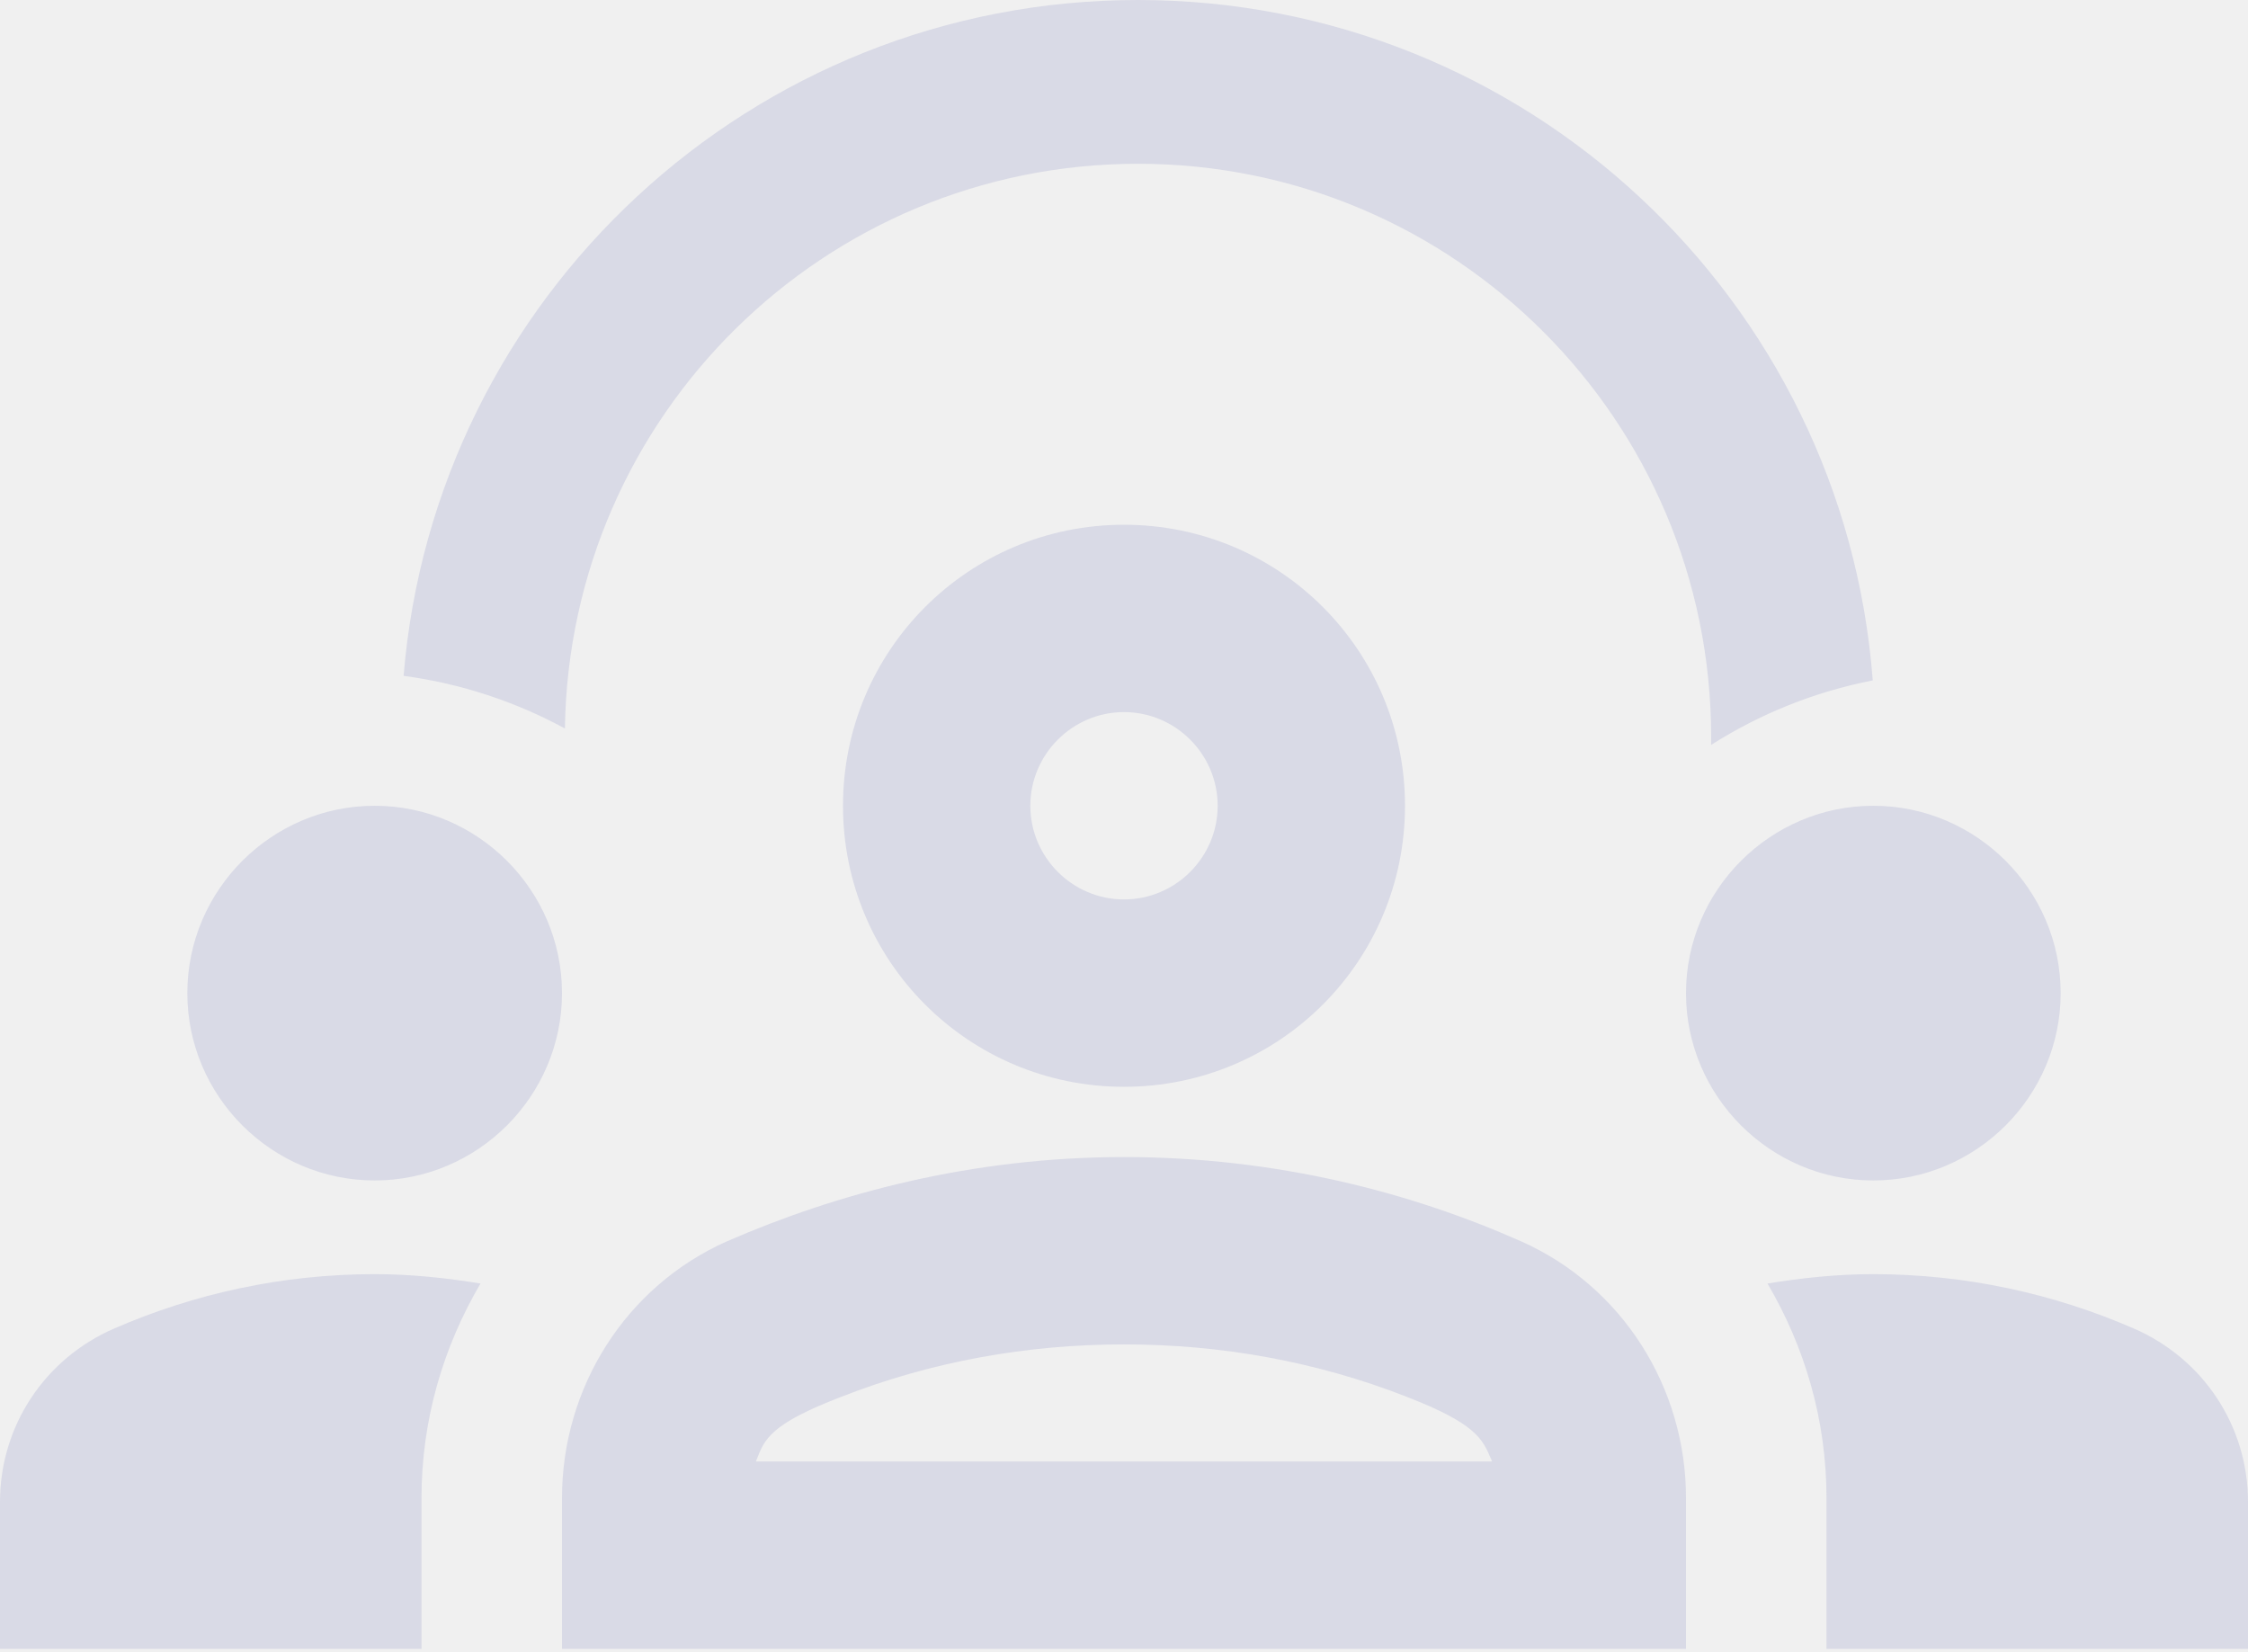
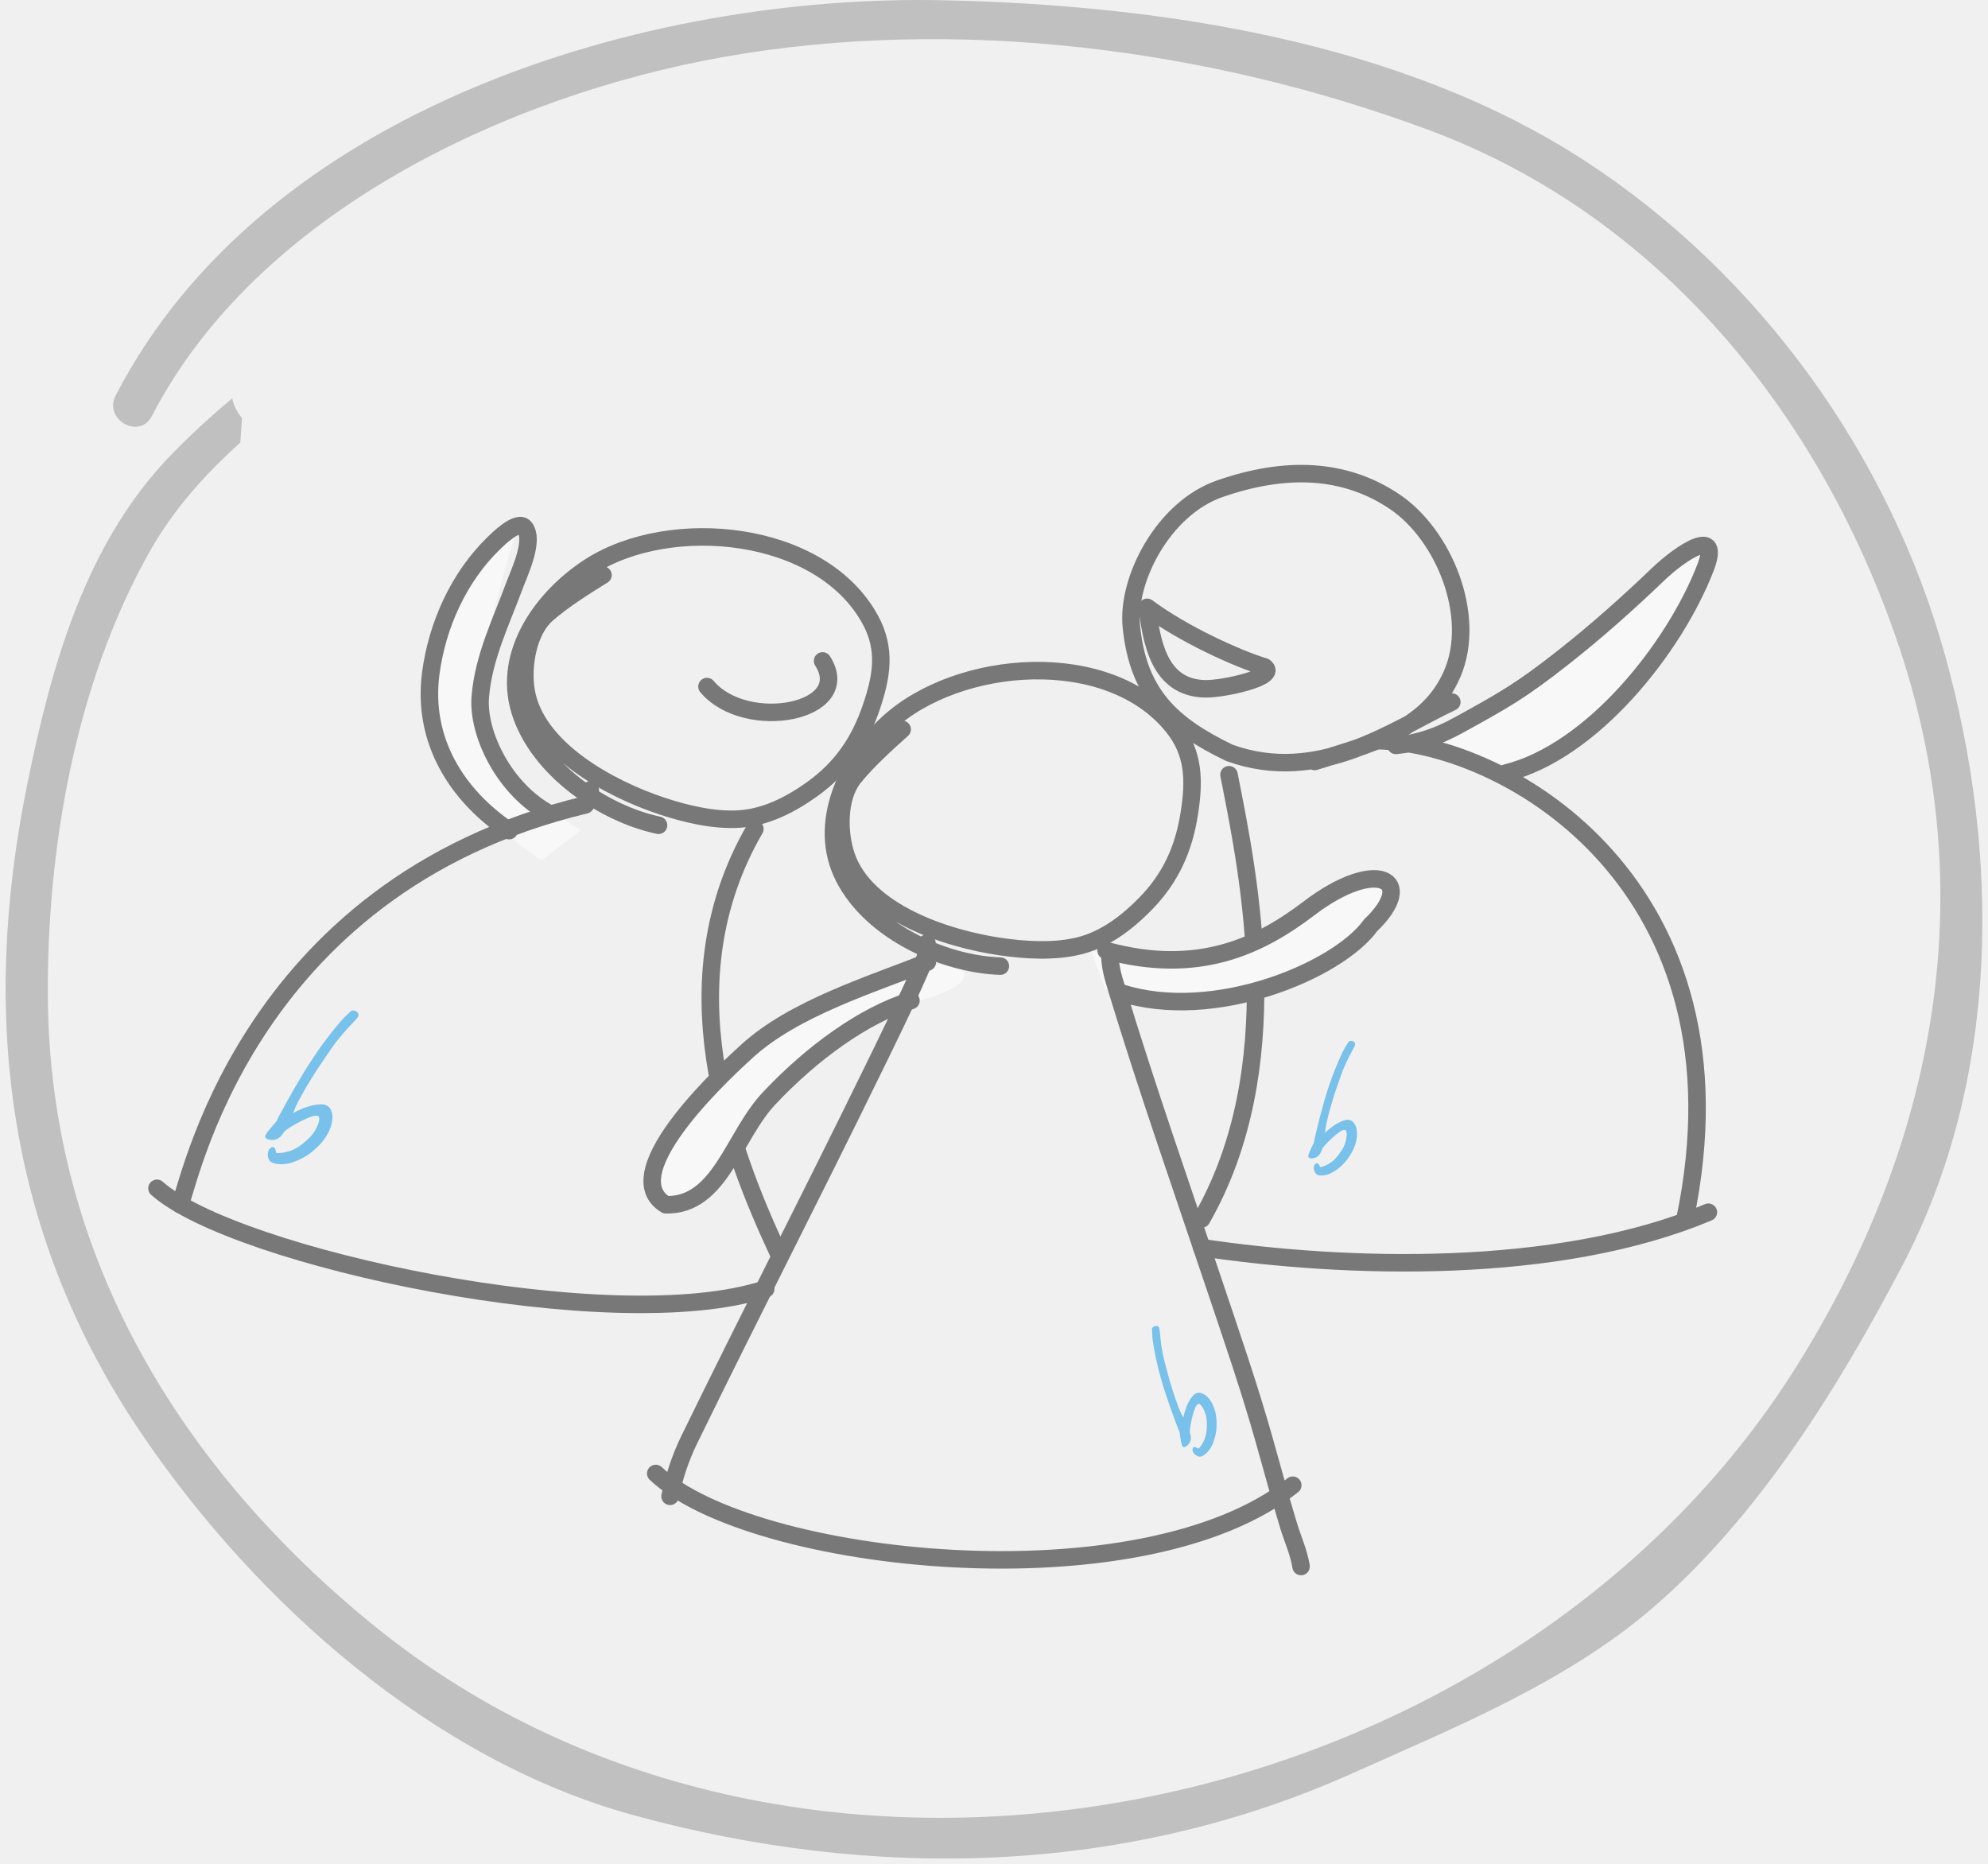
- <svg xmlns="http://www.w3.org/2000/svg" viewBox="0 0 241 177" fill="none">
-   <path fill-rule="evenodd" clip-rule="evenodd" d="M122 0C163.59 0 197.674 32.139 200.771 72.936C194.501 74.16 188.646 76.543 183.439 79.855C183.443 79.571 183.445 79.286 183.445 79.001C183.445 45.066 155.935 17.556 122 17.556C88.369 17.556 61.049 44.575 60.562 78.09C55.293 75.229 49.458 73.278 43.268 72.449C46.598 31.883 80.576 0 122 0ZM60.25 106.458C60.25 117.504 51.212 126.541 40.167 126.541C29.121 126.541 20.083 117.504 20.083 106.458C20.083 95.412 29.121 86.375 40.167 86.375C51.212 86.375 60.25 95.412 60.25 106.458ZM40.167 136.583C44.083 136.583 47.798 136.985 51.514 137.587C47.497 144.415 45.188 152.248 45.188 160.583V176.75H0V160.984C0 152.85 4.82 145.62 12.251 142.407C20.786 138.692 30.225 136.583 40.167 136.583ZM220.917 106.458C220.917 117.504 211.879 126.541 200.833 126.541C189.788 126.541 180.75 117.504 180.75 106.458C180.75 95.412 189.788 86.375 200.833 86.375C211.879 86.375 220.917 95.412 220.917 106.458ZM228.749 142.407C236.18 145.62 241 152.85 241 160.984V176.75H195.812V160.583C195.812 152.248 193.503 144.415 189.486 137.587C193.202 136.985 196.917 136.583 200.833 136.583C210.775 136.583 220.214 138.692 228.749 142.407ZM120.5 124.031C136.868 124.031 151.328 127.847 163.077 133.068C173.922 137.888 180.75 148.733 180.75 160.583V176.75H60.25V160.583C60.25 148.733 67.078 137.888 77.923 133.068C89.672 127.947 104.132 124.031 120.5 124.031ZM81.122 156.445C81.094 156.518 81.065 156.592 81.036 156.666H159.964C159.921 156.567 159.879 156.47 159.838 156.373C158.912 154.217 158.227 152.621 150.826 149.738C141.085 145.922 130.843 144.114 120.5 144.114C110.157 144.114 99.915 145.922 90.174 149.738C82.594 152.653 81.974 154.252 81.122 156.445ZM130.542 86.375C130.542 80.852 126.023 76.333 120.5 76.333C114.977 76.333 110.458 80.852 110.458 86.375C110.458 91.897 114.977 96.416 120.5 96.416C126.023 96.416 130.542 91.897 130.542 86.375ZM90.375 86.375C90.375 69.705 103.831 56.25 120.5 56.25C137.169 56.25 150.625 69.705 150.625 86.375C150.625 103.044 137.169 116.5 120.5 116.5C103.831 116.5 90.375 103.044 90.375 86.375Z" fill="#D9DAE6" />
+ <svg xmlns="http://www.w3.org/2000/svg" fill="none" height="165" viewBox="0 0 176 165" width="176">
+   <g opacity=".5">
+     <path d="m39.203 67.05c.525 1.111 4.687 5.601 6.702 7.707l2.03 1.419 3.495-2.672c-1.583-.951-5.148-3.412-6.748-5.646-2-2.793-1.924-6.227-1.864-8.975.049-2.198 2.034-9.118 3.02-12.303-.911-.249-3.453.749-6.333 6.732-3.601 7.48-.96 12.348-.303 13.737z" fill="#fff" />
+     <g stroke="#000" stroke-linecap="round" stroke-linejoin="round" stroke-width="1.55">
+       <path d="m48.713 72.071c-4.076-2.151-6.45-7.126-6.195-10.359.279-3.53 1.879-6.739 3.084-10.011.379-1.03 1.744-3.874.845-4.992-.602-.749-2.41 1.069-2.741 1.39-3.098 3.003-5.014 7.271-5.57 11.521-.77 5.879 2.243 10.75 6.937 13.916" />
+       <path d="m52.258 69.925c-.098.403-.212.976-.424 1.327-30.476 7.311-35.2 34.398-35.904 35.367" />
+       <path d="m13.899 105.199c6.828 6.112 40.388 13.344 53.892 8.904" />
+       <path d="m66.828 73.381c-7.858 13.571-2.288 28.191 2.15 37.702" />
+       <path d="m53.381 50.91c-1.547.959-3.55 2.214-4.967 3.463-1.681 1.481-2.193 4.597-1.847 6.742.842 5.216 7.493 8.734 11.985 10.226 2.152.715 4.662 1.322 6.947 1.163 2.332-.162 4.497-1.28 6.367-2.614 2.637-1.88 4.228-4.216 5.27-7.276.925-2.717 1.338-5.12-.074-7.725-4.357-8.038-17.733-9.296-24.848-4.717-4.096 2.636-7.752 7.601-6.189 12.735 1.587 5.21 7.464 9.144 12.276 10.152" />
+       <path d="m62.591 60.782c3.459 4.111 13.121 2.263 10.232-2.272" />
+     </g>
+     <path d="m133.992 69.141-8.869-2.944c1.857-1.104 5.541-1.939 9.02-3.924 2.571-1.466 11.447-10.056 16.117-14.076 2.045.732-1.391 6.979-3.662 10.227s-9.35 8.498-12.606 10.717z" fill="#fff" />
+     <path d="m108.804 68.585c1.873 9.403 5.192 26.012-2.416 39.328" stroke="#000" stroke-linecap="round" stroke-linejoin="round" stroke-width="1.55" />
+     <path d="m121.928 65.566c11.677.258 33.387 12.979 27.241 42.393" stroke="#000" stroke-linecap="round" stroke-linejoin="round" stroke-width="1.55" />
+     <path d="m116.39 67.413c4.604-1.454 10.02-2.696 12.195-7.801 2.174-5.104-.763-12.302-5.162-15.232-4.399-2.93-9.588-3.144-15.434-1.112-5.019 1.745-8.244 8.065-7.829 12.197.6 5.978 3.532 8.705 8.687 11.187 7.926 2.857 14.512-2.06 19.682-4.503" stroke="#000" stroke-linecap="round" stroke-linejoin="round" stroke-width="1.55" />
+     <path d="m106.387 110.449c12.682 1.902 31.487 2.506 44.857-3.131" stroke="#000" stroke-linecap="round" stroke-linejoin="round" stroke-width="1.55" />
+     <path d="m123.581 65.991c2.061-.214 3.703-.78 5.537-1.787 4.061-2.23 5.602-3.113 9.237-5.972 2.961-2.328 5.686-4.758 8.409-7.364 2.106-2.015 5.664-4.329 4.213-.585-2.741 7.071-10.001 16.248-17.657 18.156" stroke="#000" stroke-linecap="round" stroke-linejoin="round" stroke-width="1.55" />
+     <path d="m101.555 53.765c.411 2.987 1.007 7.124 5.128 7.215 1.675.037 6.55-1.064 5.258-1.946-2.45-.741-7.212-2.908-10.386-5.269z" stroke="#000" stroke-linecap="round" stroke-linejoin="round" stroke-width="1.55" />
+     <path d="m68.926 90.384c6.258-3.298 14.546-5.177 15.232-5.162 1.364.488 2.708 1.847-2.823 3.374-6.914 1.909-13.248 8.642-15.384 12.03-2.136 3.389-4.929 5.389-7.005 6.031-1.661.513-2.025-1.648-2-2.793 1.907-3.394 6.974-10.842 11.98-13.48z" fill="#fff" />
+     <path d="m97.85 87.586-1.298-3.465c2.046.732 8.914.884 11.677.258 2.21-.501 7.871-3.721 10.424-5.268 1.847-.646 5.391-1.393 4.793.793-.747 2.732-8.378 6-11.858 7.985-2.784 1.588-10.318.46-13.738-.303z" fill="#fff" />
+     <path d="m82.064 83.493c-.027.414-.04.998-.187 1.38-.965 2.502-4.207 9.052-4.734 10.129-5.307 10.866-10.841 21.622-16.141 32.489-.785 1.61-1.303 3.237-1.682 4.977" stroke="#000" stroke-linecap="round" stroke-linejoin="round" stroke-width="1.55" />
+     <path d="m58.055 130.445c8.491 7.991 42.973 11.757 56.395 1.04" stroke="#000" stroke-linecap="round" stroke-linejoin="round" stroke-width="1.55" />
+     <path d="m98.249 84.549c.058 1.146.246 1.792.627 3.045 2.668 8.778 5.712 17.447 8.63 26.144 1.522 4.535 3.095 9.076 4.396 13.681.721 2.552 1.409 5.109 2.179 7.647.367 1.208.908 2.364 1.103 3.614" stroke="#000" stroke-linecap="round" stroke-linejoin="round" stroke-width="1.55" />
+     <path d="m79.869 64.571c-1.357 1.214-3.111 2.797-4.29 4.273-1.399 1.751-1.361 4.908-.648 6.96 1.735 4.99 8.896 7.3 13.579 7.989 2.244.33 4.821.492 7.044-.061 2.268-.564 4.206-2.042 5.816-3.68 2.271-2.309 3.432-4.886 3.927-8.081.44-2.837.429-5.274-1.414-7.594-5.686-7.159-19.078-6.076-25.289-.331-3.576 3.308-6.314 8.832-3.883 13.617 2.467 4.855 8.939 7.709 13.852 7.866" stroke="#000" stroke-linecap="round" stroke-linejoin="round" stroke-width="1.55" />
+     <path d="m82.098 85.177c-4.854 1.955-11.794 4.057-15.98 7.894-1.229 1.127-11.919 10.732-7.171 13.586 4.808.106 5.974-6.053 9.141-9.42 3.8-4.039 8.409-7.374 12.561-8.657" stroke="#000" stroke-linecap="round" stroke-linejoin="round" stroke-width="1.55" />
+     <path d="m99.218 87.883c8.188 2.662 19.219-1.932 22.122-5.964 4.212-4.03.567-6.089-5.465-1.495-4.307 3.28-9.752 5.97-17.949 3.728" stroke="#000" stroke-linecap="round" stroke-linejoin="round" stroke-width="1.55" />
+     <path d="m27.947 101.688c-.461.419-.916.73-1.366.934-.441.214-.849.351-1.224.411-.365.052-.678.046-.939-.015-.252-.051-.425-.128-.518-.23-.13-.143-.195-.337-.193-.582.012-.254.074-.432.187-.535.164-.149.306-.156.427-.023.046.051.073.121.078.209.016.079.032.148.049.208.301.044.686-.007 1.153-.151.476-.134 1.016-.475 1.62-1.024.246-.224.442-.449.59-.677.148-.228.256-.439.324-.631.077-.182.119-.342.126-.479.006-.137-.004-.221-.032-.251-.093-.102-.288-.112-.586-.028-.288.094-.598.226-.929.396-.321.161-.633.332-.935.514-.283.182-.47.316-.562.399-.052.066-.099.128-.141.185-.042.056-.084.113-.126.17s-.088.108-.14.155c-.194.176-.429.268-.703.275-.275.006-.468-.052-.579-.175-.056-.061-.061-.15-.017-.265.064-.114.153-.242.268-.384.114-.141.234-.287.359-.438.134-.141.248-.272.342-.395.11-.249.304-.622.582-1.118s.573-1.025.883-1.588c.33-.562.65-1.105.959-1.629.318-.514.577-.917.777-1.211.422-.646.806-1.19 1.15-1.634.345-.463.653-.855.922-1.175.271-.34.514-.617.73-.832.216-.215.401-.392.554-.532.092-.084.201-.108.327-.073.116.025.202.068.258.13.084.092.124.177.12.255.006.069-.037.165-.131.287-.103.113-.253.277-.449.493-.206.206-.469.492-.79.858-.155.179-.363.433-.624.763-.251.341-.524.729-.819 1.165-.295.436-.606.896-.932 1.38-.307.485-.599.956-.875 1.412-.267.467-.508.901-.723 1.302-.206.411-.354.752-.445 1.022.452-.243.887-.433 1.305-.569.348-.111.699-.177 1.052-.2.364-.032.653.07.867.306.084.092.154.252.212.48.058.228.054.502-.01.822-.055.33-.194.691-.419 1.081-.215.401-.553.811-1.013 1.23z" fill="#0092e4" />
+     <path d="m119.506 102.302c-.268.419-.555.754-.861 1.006-.295.257-.582.448-.859.573-.271.116-.514.177-.728.184-.206.013-.355-.01-.448-.07-.131-.083-.221-.219-.271-.409-.043-.199-.032-.349.033-.452.096-.149.204-.185.325-.107.047.03.081.078.104.145.029.058.056.108.081.151.242-.029.529-.148.859-.357.34-.203.686-.58 1.038-1.13.143-.223.248-.439.315-.645.066-.207.106-.392.118-.555.022-.157.021-.289-.003-.396-.023-.107-.049-.17-.077-.187-.093-.06-.246-.026-.459.1-.203.133-.415.3-.635.5-.214.192-.419.389-.615.592-.18.2-.297.342-.351.426-.026.062-.05.119-.07.171-.021.053-.041.106-.062.158-.02.053-.045.102-.075.149-.114.177-.275.297-.486.359s-.372.058-.484-.014c-.056-.036-.078-.103-.068-.201.026-.102.068-.219.127-.352.059-.134.121-.271.185-.414.075-.136.135-.262.182-.376.033-.216.105-.544.216-.985.112-.441.229-.911.351-1.411.138-.503.271-.989.401-1.458.138-.463.254-.829.347-1.098.192-.587.374-1.088.547-1.502.17-.43.326-.797.468-1.1.138-.319.268-.584.39-.795.122-.211.227-.386.317-.526.053-.084.132-.125.237-.124.095-.005.17.011.226.046.084.054.133.111.146.172.02.052.006.135-.041.249-.056.108-.138.267-.244.474-.116.202-.26.478-.431.828-.083.17-.19.41-.323.72-.123.315-.253.672-.389 1.071-.137.399-.281.819-.432 1.26-.136.438-.263.863-.381 1.273-.109.416-.205.802-.287 1.156-.073.36-.117.655-.131.882.299-.282.595-.519.889-.712.246-.158.503-.283.771-.374.275-.1.519-.082.733.055.084.054.172.163.265.327.092.164.146.376.163.637.027.266-.006.574-.097.923-.082.354-.258.741-.526 1.161z" fill="#0092e4" />
+     <path d="m107.708 125.935c.011.498-.039.936-.152 1.315-.102.379-.233.697-.393.956-.16.247-.327.433-.501.559-.163.126-.3.19-.411.192-.155.004-.306-.059-.452-.188-.148-.141-.223-.272-.226-.393-.004-.177.066-.267.21-.271.055-.001.111.02.167.063.057.032.107.058.152.079.184-.159.355-.418.513-.776.168-.358.245-.863.23-1.516-.006-.265-.04-.503-.1-.711-.06-.209-.131-.385-.212-.527-.069-.142-.144-.251-.223-.327-.079-.075-.136-.113-.169-.112-.11.003-.218.116-.324.34-.094.223-.177.48-.247.769-.071.279-.131.557-.18.835-.038.266-.056.449-.053.549.012.066.025.127.037.182s.025.11.037.165.019.11.021.165c.005.21-.063.4-.203.57-.14.169-.276.255-.409.258-.066.002-.123-.041-.169-.129-.035-.098-.066-.219-.091-.363-.026-.143-.052-.292-.077-.446-.015-.155-.035-.293-.06-.414-.093-.197-.217-.509-.371-.937-.153-.429-.319-.884-.497-1.367-.166-.494-.327-.972-.481-1.433-.144-.461-.252-.83-.325-1.105-.169-.593-.298-1.111-.385-1.551-.099-.452-.175-.843-.227-1.174-.063-.341-.104-.634-.12-.877-.017-.243-.027-.447-.031-.613-.003-.1.04-.178.127-.236.076-.057.147-.086.214-.088.099-.002.172.018.217.062.045.032.08.108.105.23.014.121.035.298.062.529.017.232.052.541.105.928.027.187.071.446.134.777.075.33.166.699.276 1.106.109.407.224.836.345 1.287.132.439.264.862.395 1.269.143.406.279.779.408 1.119.141.34.269.608.385.804.09-.4.203-.762.339-1.087.116-.268.259-.515.431-.74.172-.237.385-.358.639-.364.1-.002.233.039.401.123.168.085.332.231.492.437.171.206.316.48.434.82.13.34.201.759.213 1.257z" fill="#0092e4" />
+   </g>
+   <path d="m172.184 57.961c-4.93-17.706-16.45-33.675-31.834-43.698-16.301-10.619-37.611-13.809-56.675-14.237-26.622-.61-60.343 9.615-73.441 35.001-1.09 2.111 2.12 3.923 3.211 1.812 9.28-17.991 31.446-28.381 50.57-31.787 20.572-3.658 43.065-.782 62.53 6.477 20.323 7.577 34.434 24.972 41.369 45.096 7.72 22.391 3.446 44.689-8.876 64.356-25.439 40.594-87.873 53.77-125.843 23.004-17.394-14.095-28.739-32.95-28.957-55.503-.129-13.293 2.462-28.136 9.098-39.798 2.058-3.611 4.821-6.706 7.939-9.499.046-.726.099-1.445.149-2.16-.361-.461-.669-.958-.828-1.574-.017-.07-.013-.123-.03-.196-1.895 1.594-3.731 3.267-5.467 5.066-7.591 7.856-10.582 18.753-12.696 29.16-4.201 20.674-1.706 40.004 10.148 57.471 10.148 14.956 25.8 28.875 43.506 33.736 21.271 5.837 43.479 5.344 63.607-3.671 9.108-4.076 18.981-8.078 26.635-14.658 9.386-8.078 16.436-19.485 22.129-30.336 8.677-16.539 8.67-36.425 3.757-54.062z" fill="#000" opacity=".2" />
</svg>
